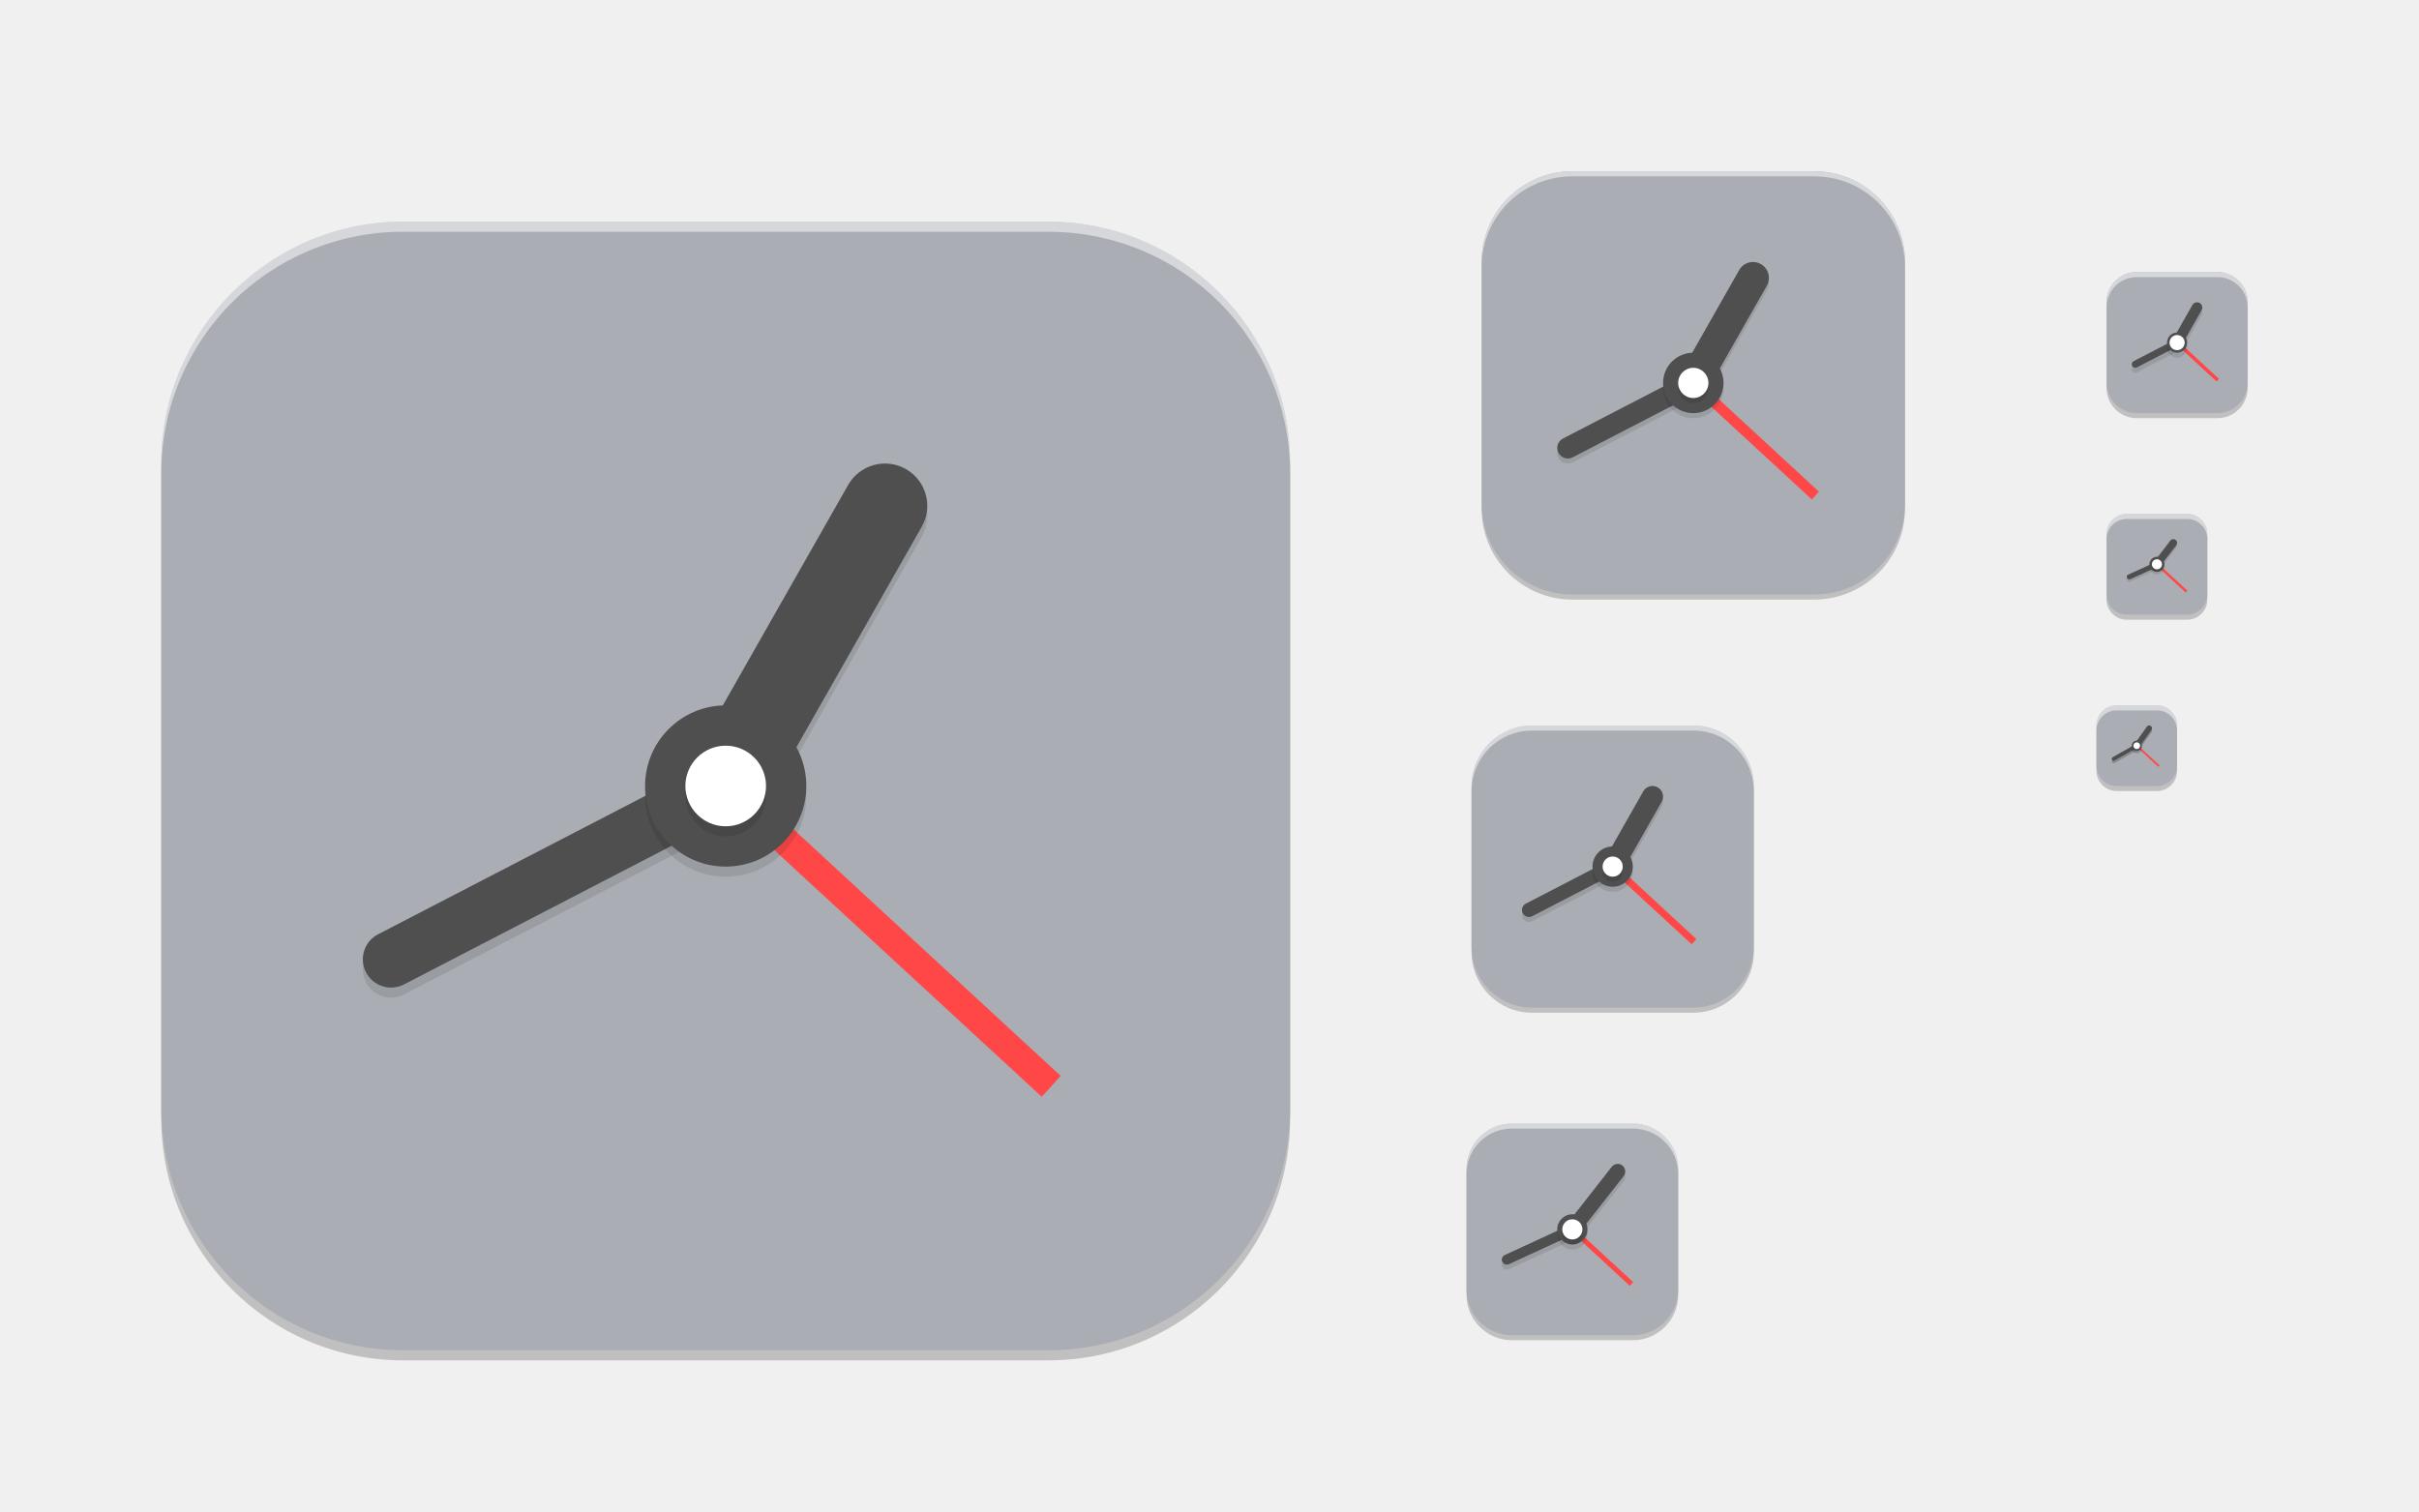
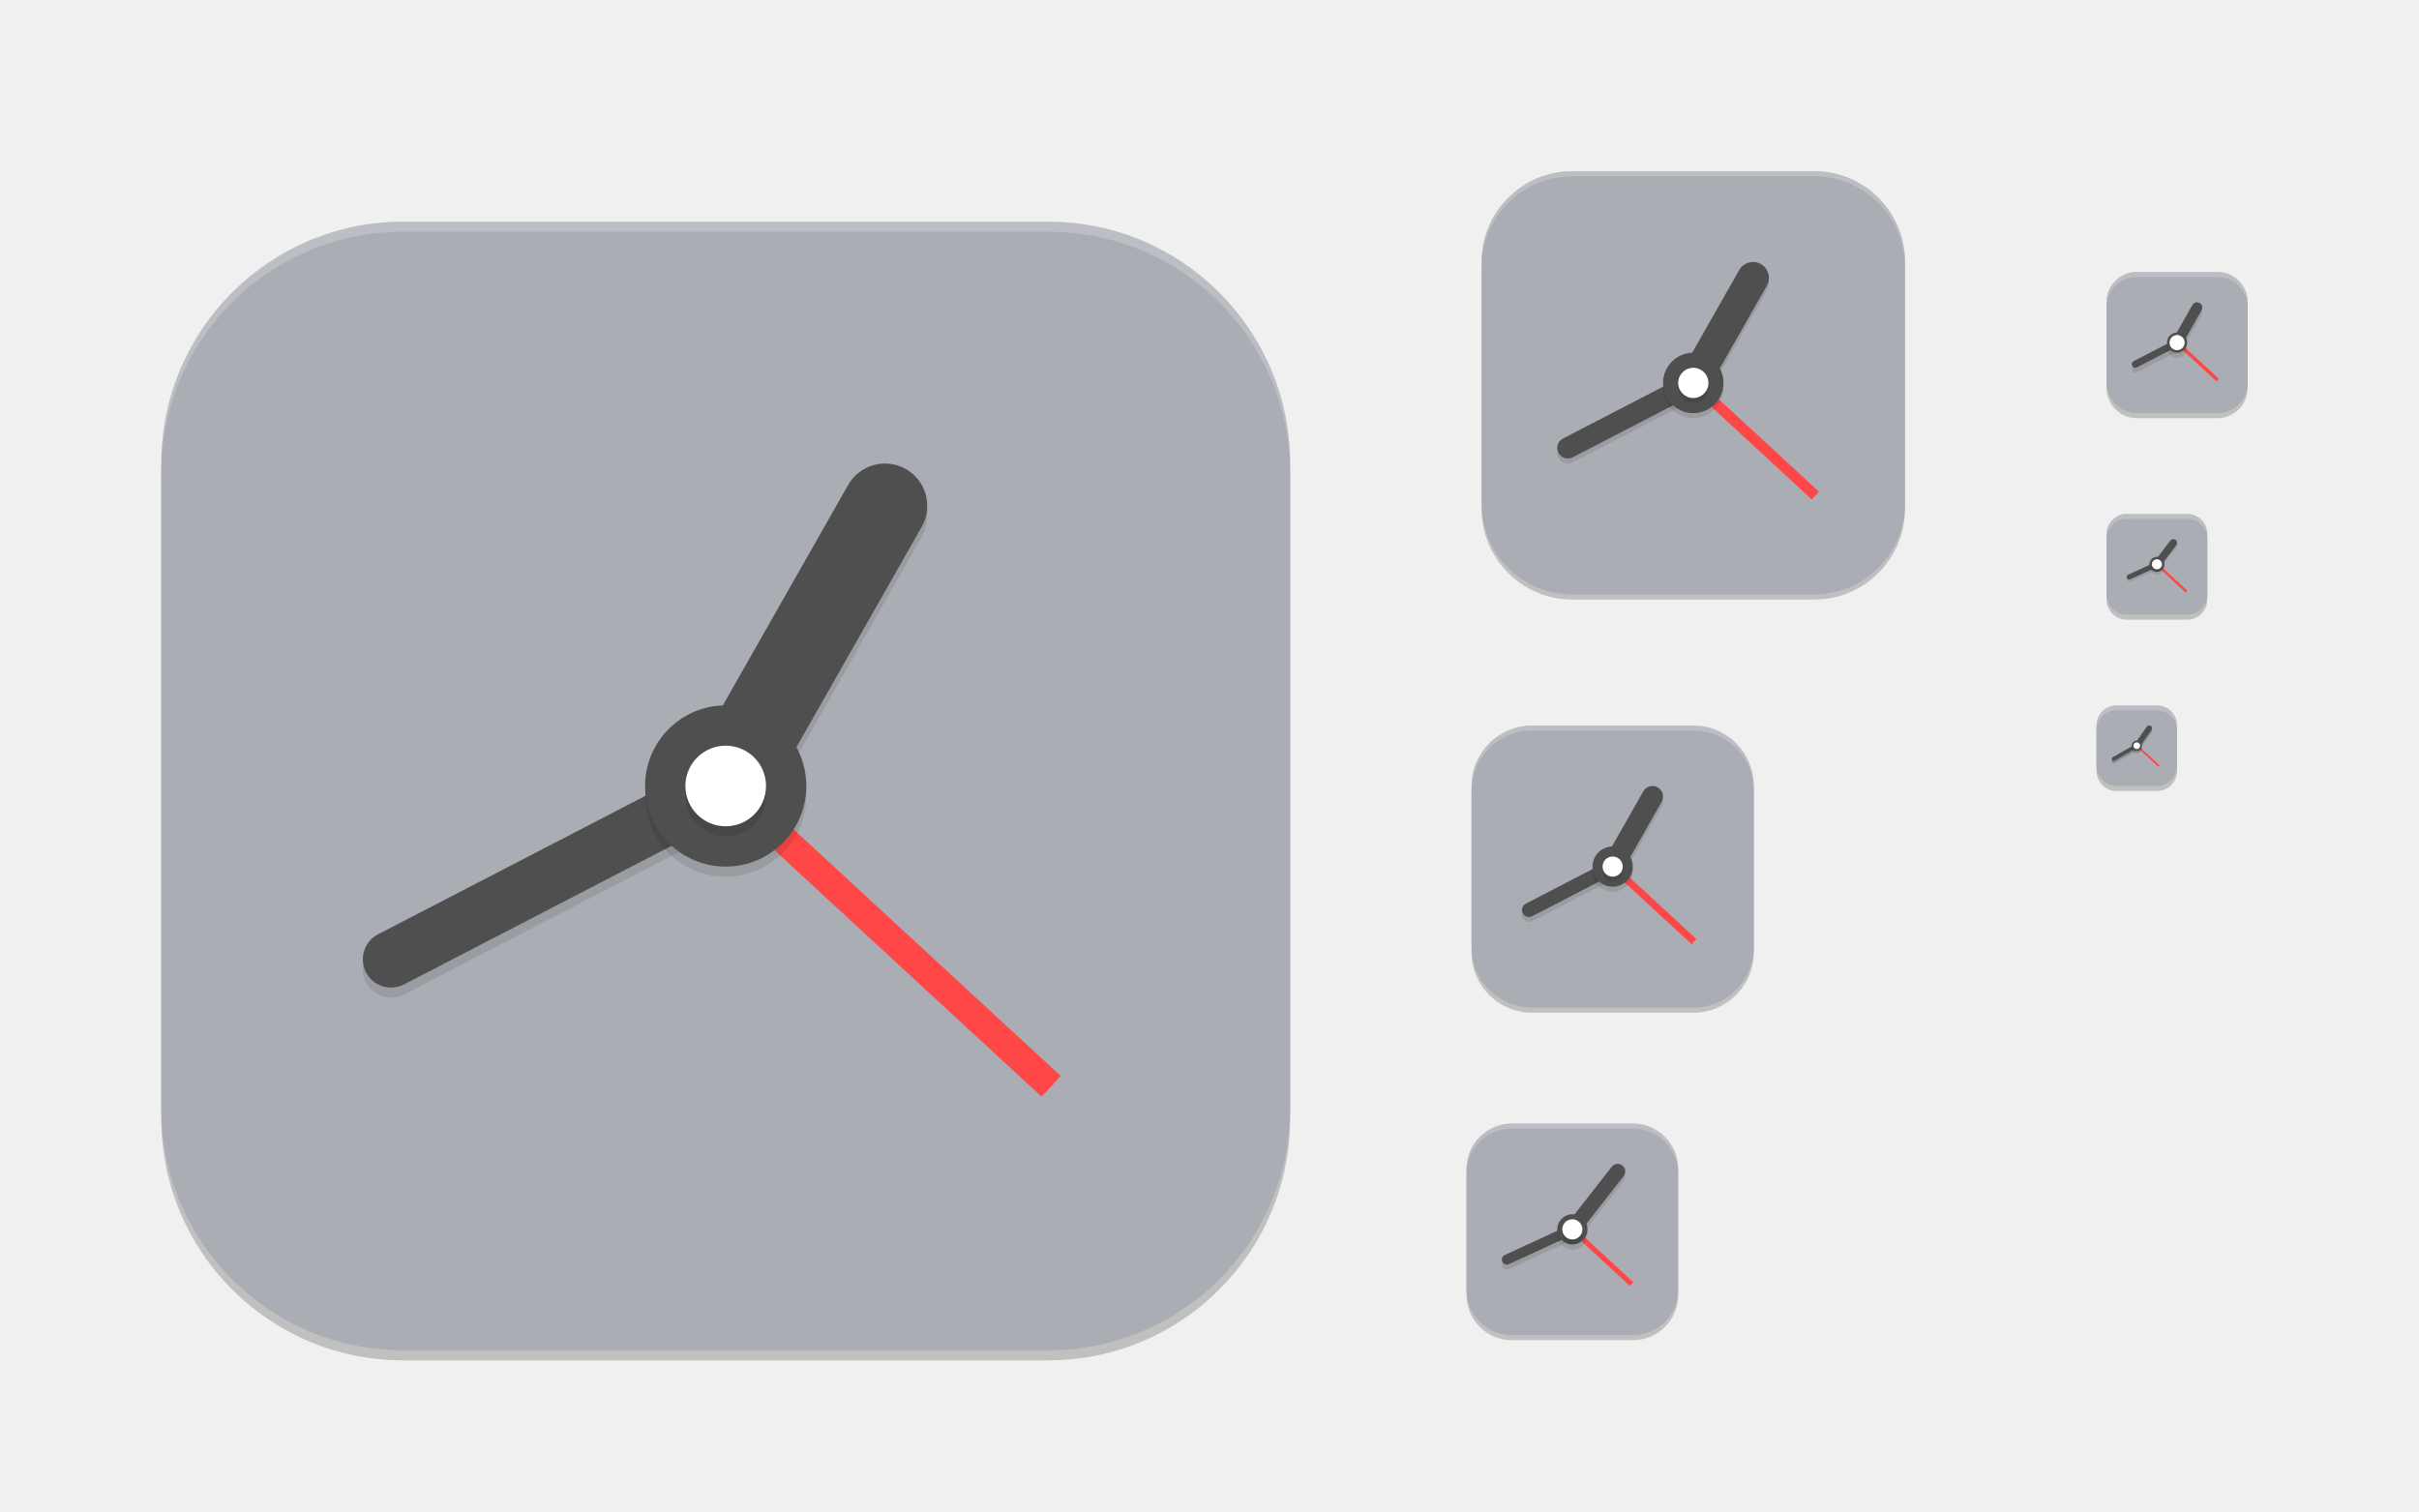
<svg xmlns="http://www.w3.org/2000/svg" width="480" height="300" viewBox="0 0 480 300" version="1.1" id="svg5">
  <defs id="defs2" />
  <g id="Baseplate" style="display:none">
    <text y="19.775" xml:space="preserve" x="15.007" style="font-style:normal;font-variant:normal;font-weight:normal;font-stretch:normal;line-height:0%;font-family:'DejaVu Sans';-inkscape-font-specification:'DejaVu Sans';display:inline;fill:#000000;fill-opacity:1;stroke:none;enable-background:new" id="context">
      <tspan style="font-style:normal;font-variant:normal;font-weight:normal;font-stretch:normal;font-size:18px;line-height:1.25;font-family:'DejaVu Sans';-inkscape-font-specification:'DejaVu Sans'" y="19.775" x="15.007" id="tspan3933">apps</tspan>
    </text>
    <text y="19.775" xml:space="preserve" x="122.488" style="font-style:normal;font-variant:normal;font-weight:bold;font-stretch:normal;line-height:0%;font-family:'DejaVu Sans';-inkscape-font-specification:'DejaVu Sans Bold';text-align:start;writing-mode:lr-tb;text-anchor:start;display:inline;fill:#000000;fill-opacity:1;stroke:none;enable-background:new" id="icon-name">
      <tspan style="font-style:normal;font-variant:normal;font-weight:bold;font-stretch:normal;font-size:18px;line-height:1.25;font-family:'DejaVu Sans';-inkscape-font-specification:'DejaVu Sans Bold'" y="19.775" x="122.488" id="tspan3937">preferences-system-time</tspan>
    </text>
    <rect style="fill:#ffffff" id="256x256" width="256" height="256" x="16" y="28" />
    <rect style="fill:#ffffff" id="96x96" width="96" height="96" x="288" y="28" />
    <rect style="fill:#ffffff" id="64x64" width="64" height="64" x="288" y="140" />
    <rect style="fill:#ffffff" id="48x48" width="48" height="48" x="288" y="220" />
    <rect style="fill:#ffffff" id="32x32" width="32" height="32" x="416" y="52" />
    <rect style="fill:#ffffff" id="24x24" width="24" height="24" x="416" y="100" />
    <rect style="fill:#ffffff" id="22x22" width="22" height="22" x="417" y="101" />
    <rect style="fill:#ffffff" id="16x16" width="16" height="16" x="416" y="140" />
  </g>
  <g id="Shadow">
    <rect style="opacity:0.2;fill:#000000" id="rect651" width="224" height="224" x="32" y="46" ry="48" />
    <rect style="opacity:0.2;fill:#000000" id="rect769" width="84" height="85" x="294" y="34" ry="18" />
    <rect style="opacity:0.2;fill:#000000;fill-opacity:1" id="rect1131" width="56" height="56" x="292" y="145" ry="12" />
    <rect style="opacity:0.2;fill:#000000;fill-opacity:1" id="rect1261" width="42" height="42" x="291" y="224" ry="9" />
    <rect style="opacity:0.2;fill:#000000;fill-opacity:1" id="rect1364" width="28" height="29" x="418" y="54" ry="6" />
    <rect style="opacity:0.2;fill:#000000;fill-opacity:1" id="rect1398" width="16" height="16" x="416" y="141" ry="4" />
    <rect style="opacity:0.2;fill:#000000;fill-opacity:1" id="rect1432" width="20" height="20" x="418" y="103" ry="4" />
  </g>
  <g id="Background">
    <rect style="fill:#aaaeb4;fill-opacity:1" id="rect597" width="224" height="224" x="32" y="44" ry="48" />
    <rect style="opacity:1;fill:#aaaeb4;fill-opacity:1" id="rect771" width="84" height="84" x="294" y="34" ry="18" />
    <rect style="opacity:1;fill:#aaaeb4;fill-opacity:1" id="rect1133" width="56" height="56" x="292" y="144" ry="12" />
    <rect style="opacity:1;fill:#aaaeb4;fill-opacity:1" id="rect1263" width="42" height="42" x="291" y="223" ry="9" />
    <rect style="opacity:1;fill:#aaaeb4;fill-opacity:1" id="rect1366" width="28" height="28" x="418" y="54" ry="6" />
    <rect style="opacity:1;fill:#aaaeb4;fill-opacity:1" id="rect1400" width="16" height="16" x="416" y="140" ry="4" />
    <rect style="opacity:1;fill:#aaaeb4;fill-opacity:1" id="rect1434" width="20" height="20" x="418" y="102" ry="4" />
  </g>
  <g id="g1215">
    <g id="g1464" transform="translate(50.45172,-25.35956)">
      <path d="m 373.363,173.535 -4.602,2.619 c -0.18,0.103 -0.242,0.332 -0.139,0.512 0.102,0.18 0.332,0.243 0.512,0.141 l 4.6,-2.621 c 0.18,-0.102 0.243,-0.332 0.141,-0.512 -0.103,-0.18 -0.332,-0.242 -0.512,-0.139 z m 2.553,-3.691 c -0.147,0.025 -0.277,0.107 -0.363,0.229 l -2.463,3.461 c -0.18,0.253 -0.121,0.605 0.133,0.785 0.253,0.179 0.603,0.12 0.783,-0.133 l 2.463,-3.461 c 0.18,-0.253 0.121,-0.605 -0.133,-0.785 -0.122,-0.086 -0.273,-0.121 -0.42,-0.096 z" style="color:#000000;fill:#000000;stroke-linecap:round;stroke-linejoin:round;-inkscape-stroke:none;opacity:0.2" id="path1601" />
      <path style="font-variation-settings:normal;inline-size:0;fill:#ff4747;stop-color:#000000" d="m 373.676,173.222 -0.255,0.275 4.404,4.065 c 0.088,-0.089 0.17,-0.183 0.252,-0.278 z" id="path1275" />
      <path style="color:#000000;fill:#4f4f4f;stroke-linecap:round;stroke-linejoin:round;-inkscape-stroke:none;fill-opacity:1" d="m 373.363,173.035 -4.602,2.619 c -0.18,0.103 -0.242,0.332 -0.139,0.512 0.102,0.18 0.332,0.243 0.512,0.141 l 4.6,-2.621 c 0.18,-0.102 0.243,-0.332 0.141,-0.512 -0.103,-0.18 -0.332,-0.242 -0.512,-0.139 z" id="path1277" />
      <path style="color:#000000;fill:#4f4f4f;stroke-linecap:round;stroke-linejoin:round;-inkscape-stroke:none;fill-opacity:1" d="m 375.916,169.344 c -0.147,0.025 -0.277,0.107 -0.363,0.229 l -2.463,3.461 c -0.18,0.253 -0.121,0.605 0.133,0.785 0.253,0.179 0.603,0.12 0.783,-0.133 l 2.463,-3.461 c 0.18,-0.253 0.121,-0.605 -0.133,-0.785 -0.122,-0.086 -0.273,-0.121 -0.42,-0.096 z" id="path1279" />
      <circle style="opacity:0.2;fill:#000000;stroke-width:4;stroke-linecap:round;stroke-linejoin:round" id="path1673" cx="373.548" cy="173.86" r="1" />
      <path style="fill:#4f4f4f;fill-opacity:1" d="m 373.548,172.36 c -0.552,0 -1,0.448 -1,1 0,0.552 0.448,1 1,1 0.552,0 1,-0.448 1,-1 0,-0.552 -0.448,-1 -1,-1 z" id="path1281" />
      <path style="fill:#ffffff" d="m 373.548,172.693 c -0.368,0 -0.667,0.299 -0.667,0.667 0,0.368 0.299,0.667 0.667,0.667 0.368,0 0.667,-0.299 0.667,-0.667 0,-0.368 -0.299,-0.667 -0.667,-0.667 z" id="path1283" />
    </g>
    <g id="g1918">
      <path style="font-variation-settings:normal;inline-size:0;opacity:0.1;stop-color:#000000" d="m 427.977,112.001 a 0.5,0.5 0 0 0 -0.184,0.045 l -5.5,2.5 a 0.5,0.5 0 0 0 -0.248,0.662 0.5,0.5 0 0 0 0.662,0.248 l 5.5,-2.5 a 0.5,0.5 0 0 0 0.248,-0.662 0.5,0.5 0 0 0 -0.479,-0.293 z" id="path1685" />
      <path style="font-variation-settings:normal;inline-size:0;fill:#ff4747;stop-color:#000000" d="m 428.17,111.817 -0.34,0.367 5.872,5.42 c 0.117,-0.119 0.227,-0.244 0.336,-0.37 z" id="path1687" />
      <path style="color:#000000;fill:#4f4f4f;stroke-linecap:round;stroke-linejoin:round;-inkscape-stroke:none;fill-opacity:1" d="m 428.176,111.532 a 0.5,0.5 0 0 0 -0.383,0.014 l -5.5,2.5 a 0.5,0.5 0 0 0 -0.248,0.662 0.5,0.5 0 0 0 0.662,0.248 l 5.5,-2.5 a 0.5,0.5 0 0 0 0.248,-0.662 0.5,0.5 0 0 0 -0.279,-0.262 z" id="path1689" />
      <path style="font-variation-settings:normal;inline-size:0;opacity:0.1;stop-color:#000000" d="m 431.23,107.501 a 0.75,0.75 0 0 0 -0.576,0.295 l -3.25,4.25 a 0.75,0.75 0 0 0 0.141,1.051 0.75,0.75 0 0 0 1.051,-0.141 l 3.25,-4.25 a 0.75,0.75 0 0 0 -0.141,-1.051 0.75,0.75 0 0 0 -0.475,-0.154 z" id="path1691" />
      <path style="color:#000000;fill:#4f4f4f;stroke-linecap:round;stroke-linejoin:round;-inkscape-stroke:none;fill-opacity:1" d="m 431.705,107.155 a 0.75,0.75 0 0 0 -1.051,0.141 l -3.25,4.25 a 0.75,0.75 0 0 0 0.141,1.051 0.75,0.75 0 0 0 1.051,-0.141 l 3.25,-4.25 a 0.75,0.75 0 0 0 -0.141,-1.051 z" id="path1693" />
      <path style="opacity:0.1" d="m 428,111.001 c -0.828,0 -1.5,0.672 -1.5,1.5 0,0.828 0.672,1.5 1.5,1.5 0.828,0 1.5,-0.672 1.5,-1.5 0,-0.828 -0.672,-1.5 -1.5,-1.5 z" id="path1695" />
      <path style="fill:#4f4f4f;fill-opacity:1" d="m 428,110.501 c -0.828,0 -1.5,0.672 -1.5,1.5 0,0.828 0.672,1.5 1.5,1.5 0.828,0 1.5,-0.672 1.5,-1.5 0,-0.828 -0.672,-1.5 -1.5,-1.5 z" id="path1697" />
      <path style="opacity:0.1" d="m 428,111.501 c -0.552,0 -1,0.448 -1,1 0,0.552 0.448,1 1,1 0.552,0 1,-0.448 1,-1 0,-0.552 -0.448,-1 -1,-1 z" id="path1699" />
      <path style="fill:#ffffff" d="m 428,111.001 c -0.552,0 -1,0.448 -1,1 0,0.552 0.448,1 1,1 0.552,0 1,-0.448 1,-1 0,-0.552 -0.448,-1 -1,-1 z" id="path1701" />
    </g>
    <g id="g3436" transform="translate(-10.3442,-9.006355)">
      <path style="font-variation-settings:normal;inline-size:0;fill:#ff4747;stop-color:#000000" d="m 442.582,76.749 -0.477,0.516 8.074,7.451 c 0.164,-0.166 0.318,-0.341 0.471,-0.518 z" id="path3210" />
      <path style="font-variation-settings:normal;inline-size:0;opacity:0.1;stop-color:#000000" d="m 442.334,77.308 a 0.7,0.7 0 0 0 -0.312,0.078 l -8.299,4.299 a 0.7,0.7 0 0 0 -0.301,0.943 0.7,0.7 0 0 0 0.943,0.301 l 8.301,-4.301 a 0.7,0.7 0 0 0 0.299,-0.943 0.7,0.7 0 0 0 -0.631,-0.377 z" id="path3212" />
      <path style="color:#000000;fill:#4f4f4f;stroke-linecap:round;stroke-linejoin:round;-inkscape-stroke:none;fill-opacity:1" d="m 442.022,76.386 -8.299,4.299 a 0.7,0.7 0 0 0 -0.301,0.943 0.7,0.7 0 0 0 0.943,0.301 l 8.301,-4.301 a 0.7,0.7 0 0 0 0.299,-0.943 0.7,0.7 0 0 0 -0.943,-0.299 z" id="path3214" />
      <path style="font-variation-settings:normal;inline-size:0;opacity:0.1;stop-color:#000000" d="m 446.321,70.007 a 1.05,1.05 0 0 0 -0.939,0.531 l -3.949,6.949 a 1.05,1.05 0 0 0 0.393,1.432 1.05,1.05 0 0 0 1.432,-0.393 l 3.951,-6.951 a 1.05,1.05 0 0 0 -0.395,-1.432 1.05,1.05 0 0 0 -0.492,-0.137 z" id="path3216" />
      <path style="color:#000000;fill:#4f4f4f;stroke-linecap:round;stroke-linejoin:round;-inkscape-stroke:none;fill-opacity:1" d="m 446.016,69.044 a 1.05,1.05 0 0 0 -0.635,0.494 l -3.949,6.949 a 1.05,1.05 0 0 0 0.393,1.432 1.05,1.05 0 0 0 1.432,-0.393 l 3.951,-6.951 a 1.05,1.05 0 0 0 -0.395,-1.432 1.05,1.05 0 0 0 -0.797,-0.1 z" id="path3218" />
      <path style="opacity:0.1" d="m 442.344,76.007 c -1.104,0 -2,0.896 -2,2 0,1.104 0.896,2 2,2 1.104,0 2,-0.896 2,-2 0,-1.104 -0.896,-2 -2,-2 z" id="path3220" />
      <path style="fill:#4f4f4f;fill-opacity:1" d="m 442.344,75.007 c -1.104,0 -2,0.896 -2,2 0,1.104 0.896,2 2,2 1.104,0 2,-0.896 2,-2 0,-1.104 -0.896,-2 -2,-2 z" id="path3222" />
      <path style="fill:#ffffff" d="m 442.344,75.507 c -0.828,0 -1.5,0.672 -1.5,1.5 0,0.828 0.672,1.5 1.5,1.5 0.828,0 1.5,-0.672 1.5,-1.5 0,-0.828 -0.672,-1.5 -1.5,-1.5 z" id="path3226" />
    </g>
    <g id="g1918-2" transform="matrix(2,0,0,2,-544,20)">
      <path style="font-variation-settings:normal;inline-size:0;opacity:0.1;stop-color:#000000" d="m 427.977,112.001 c -0.064,0.003 -0.126,0.018 -0.184,0.045 l -6.5,3 c -0.251,0.114 -0.362,0.411 -0.248,0.662 0.114,0.251 0.411,0.362 0.662,0.248 l 6.5,-3 c 0.251,-0.114 0.362,-0.411 0.248,-0.662 -0.085,-0.186 -0.274,-0.302 -0.479,-0.293 z" id="path1685-7" />
      <path style="font-variation-settings:normal;inline-size:0;fill:#ff4747;stop-color:#000000" d="m 428.17,111.817 -0.34,0.367 5.872,5.42 c 0.117,-0.119 0.227,-0.244 0.336,-0.37 z" id="path1687-0" />
      <path style="color:#000000;fill:#4f4f4f;fill-opacity:1;stroke-linecap:round;stroke-linejoin:round;-inkscape-stroke:none" d="m 428.176,111.532 c -0.124,-0.046 -0.262,-0.042 -0.383,0.014 l -6.5,3 c -0.251,0.114 -0.362,0.411 -0.248,0.662 0.114,0.251 0.411,0.362 0.662,0.248 l 6.5,-3 c 0.251,-0.114 0.362,-0.411 0.248,-0.662 -0.055,-0.121 -0.155,-0.215 -0.279,-0.262 z" id="path1689-9" />
      <path style="font-variation-settings:normal;inline-size:0;opacity:0.1;stop-color:#000000" d="m 432.48,106 c -0.227,0.006 -0.439,0.115 -0.576,0.295 l -4.5,5.75 c -0.251,0.329 -0.188,0.799 0.141,1.051 0.329,0.251 0.799,0.188 1.051,-0.141 l 4.5,-5.75 c 0.251,-0.329 0.188,-0.799 -0.141,-1.051 -0.136,-0.104 -0.303,-0.159 -0.475,-0.154 z" id="path1691-3" />
      <path style="color:#000000;fill:#4f4f4f;fill-opacity:1;stroke-linecap:round;stroke-linejoin:round;-inkscape-stroke:none" d="m 432.955,105.655 c -0.329,-0.251 -0.799,-0.188 -1.051,0.141 l -4.5,5.75 c -0.251,0.329 -0.188,0.799 0.141,1.051 0.329,0.251 0.796,0.185 1.051,-0.141 l 4.5,-5.75 c 0.251,-0.329 0.188,-0.799 -0.141,-1.051 z" id="path1693-6" />
      <path style="opacity:0.1" d="m 428,111.001 c -0.828,0 -1.5,0.672 -1.5,1.5 0,0.828 0.672,1.5 1.5,1.5 0.828,0 1.5,-0.672 1.5,-1.5 0,-0.828 -0.672,-1.5 -1.5,-1.5 z" id="path1695-0" />
      <path style="fill:#4f4f4f;fill-opacity:1" d="m 428,110.501 c -0.828,0 -1.5,0.672 -1.5,1.5 0,0.828 0.672,1.5 1.5,1.5 0.828,0 1.5,-0.672 1.5,-1.5 0,-0.828 -0.672,-1.5 -1.5,-1.5 z" id="path1697-6" />
      <path style="opacity:0.1" d="m 428,111.501 c -0.552,0 -1,0.448 -1,1 0,0.552 0.448,1 1,1 0.552,0 1,-0.448 1,-1 0,-0.552 -0.448,-1 -1,-1 z" id="path1699-2" />
      <path style="fill:#ffffff" d="m 428,111.001 c -0.552,0 -1,0.448 -1,1 0,0.552 0.448,1 1,1 0.552,0 1,-0.448 1,-1 0,-0.552 -0.448,-1 -1,-1 z" id="path1701-6" />
    </g>
    <g id="g1112">
      <path style="font-variation-settings:normal;inline-size:0;fill:#ff4747;stop-color:#000000" d="m 320.477,171.484 -0.953,1.031 16.148,14.902 c 0.327,-0.332 0.636,-0.683 0.941,-1.035 z" id="path10" />
      <path style="font-variation-settings:normal;inline-size:0;opacity:0.1;stop-color:#000000;fill:#000000" d="m 319.98,171.602 a 1.4,1.4 0 0 0 -0.625,0.156 l -16.598,8.598 a 1.4,1.4 0 0 0 -0.602,1.887 1.4,1.4 0 0 0 1.887,0.602 l 16.602,-8.602 a 1.4,1.4 0 0 0 0.598,-1.887 1.4,1.4 0 0 0 -1.262,-0.754 z" id="path12" />
      <path style="color:#000000;fill:#4f4f4f;stroke-linecap:round;stroke-linejoin:round;-inkscape-stroke:none;fill-opacity:1" d="m 320.424,170.666 a 1.4,1.4 0 0 0 -1.068,0.092 l -16.6,8.6 a 1.4,1.4 0 0 0 -0.6,1.887 1.4,1.4 0 0 0 1.889,0.6 l 16.6,-8.602 a 1.4,1.4 0 0 0 0.598,-1.887 1.4,1.4 0 0 0 -0.818,-0.689 z" id="path14" />
      <path style="font-variation-settings:normal;inline-size:0;opacity:0.1;stop-color:#000000;fill:#000000" d="m 327.953,157 a 2.1,2.1 0 0 0 -1.879,1.062 l -7.898,13.898 a 2.1,2.1 0 0 0 0.785,2.863 2.1,2.1 0 0 0 2.863,-0.785 l 7.902,-13.902 a 2.1,2.1 0 0 0 -0.789,-2.863 2.1,2.1 0 0 0 -0.984,-0.273 z" id="path16" />
      <path style="color:#000000;fill:#4f4f4f;stroke-linecap:round;stroke-linejoin:round;-inkscape-stroke:none;fill-opacity:1" d="m 327.342,156.076 a 2.1,2.1 0 0 0 -1.268,0.986 l -7.9,13.9 a 2.1,2.1 0 0 0 0.789,2.863 2.1,2.1 0 0 0 2.863,-0.789 l 7.9,-13.9 a 2.1,2.1 0 0 0 -0.789,-2.863 2.1,2.1 0 0 0 -1.596,-0.197 z" id="path18" />
      <path style="opacity:0.1;fill:#000000" d="m 320,169 c -2.207,0 -4,1.793 -4,4 0,2.207 1.793,4 4,4 2.207,0 4,-1.793 4,-4 0,-2.207 -1.793,-4 -4,-4 z" id="path20" />
      <path style="fill:#4f4f4f;fill-opacity:1" d="m 320,168 c -2.207,0 -4,1.793 -4,4 0,2.207 1.793,4 4,4 2.207,0 4,-1.793 4,-4 0,-2.207 -1.793,-4 -4,-4 z" id="path22" />
      <path style="opacity:0.1;fill:#000000" d="m 320,171 c -1.104,0 -2,0.896 -2,2 0,1.104 0.896,2 2,2 1.104,0 2,-0.896 2,-2 0,-1.104 -0.896,-2 -2,-2 z" id="path26" />
      <path style="fill:#ffffff" d="m 320,170 c -1.104,0 -2,0.896 -2,2 0,1.104 0.896,2 2,2 1.104,0 2,-0.896 2,-2 0,-1.104 -0.896,-2 -2,-2 z" id="path28" />
    </g>
    <g id="g1112-9" transform="matrix(1.5,0,0,1.5,-144,-182)">
      <path style="font-variation-settings:normal;inline-size:0;fill:#ff4747;stop-color:#000000" d="m 320.477,171.484 -0.953,1.031 16.148,14.902 c 0.327,-0.332 0.636,-0.683 0.941,-1.035 z" id="path10-3" />
      <path style="font-variation-settings:normal;inline-size:0;opacity:0.1;fill:#000000;stop-color:#000000" d="m 319.98,171.268 a 1.4,1.4 0 0 0 -0.625,0.156 l -16.598,8.598 a 1.4,1.4 0 0 0 -0.602,1.887 1.4,1.4 0 0 0 1.887,0.602 l 16.602,-8.602 a 1.4,1.4 0 0 0 0.598,-1.887 1.4,1.4 0 0 0 -1.262,-0.754 z" id="path12-1" />
      <path style="color:#000000;fill:#4f4f4f;fill-opacity:1;stroke-linecap:round;stroke-linejoin:round;-inkscape-stroke:none" d="m 320.424,170.666 a 1.4,1.4 0 0 0 -1.068,0.092 l -16.6,8.6 a 1.4,1.4 0 0 0 -0.6,1.887 1.4,1.4 0 0 0 1.889,0.6 l 16.6,-8.602 a 1.4,1.4 0 0 0 0.598,-1.887 1.4,1.4 0 0 0 -0.818,-0.689 z" id="path14-9" />
      <path style="font-variation-settings:normal;inline-size:0;opacity:0.1;fill:#000000;stop-color:#000000" d="m 327.953,156.667 a 2.1,2.1 0 0 0 -1.879,1.062 l -7.898,13.898 a 2.1,2.1 0 0 0 0.785,2.863 2.1,2.1 0 0 0 2.863,-0.785 l 7.902,-13.902 a 2.1,2.1 0 0 0 -0.789,-2.863 2.1,2.1 0 0 0 -0.984,-0.273 z" id="path16-4" />
      <path style="color:#000000;fill:#4f4f4f;fill-opacity:1;stroke-linecap:round;stroke-linejoin:round;-inkscape-stroke:none" d="m 327.342,156.076 a 2.1,2.1 0 0 0 -1.268,0.986 l -7.9,13.9 a 2.1,2.1 0 0 0 0.789,2.863 2.1,2.1 0 0 0 2.863,-0.789 l 7.9,-13.9 a 2.1,2.1 0 0 0 -0.789,-2.863 2.1,2.1 0 0 0 -1.596,-0.197 z" id="path18-7" />
      <path style="opacity:0.1;fill:#000000" d="m 320,168.667 c -2.207,0 -4,1.793 -4,4 0,2.207 1.793,4 4,4 2.207,0 4,-1.793 4,-4 0,-2.207 -1.793,-4 -4,-4 z" id="path20-8" />
      <path style="fill:#4f4f4f;fill-opacity:1" d="m 320,168 c -2.207,0 -4,1.793 -4,4 0,2.207 1.793,4 4,4 2.207,0 4,-1.793 4,-4 0,-2.207 -1.793,-4 -4,-4 z" id="path22-4" />
      <path style="opacity:0.1;fill:#000000" d="m 320,170.667 c -1.104,0 -2,0.896 -2,2 0,1.104 0.896,2 2,2 1.104,0 2,-0.896 2,-2 0,-1.104 -0.896,-2 -2,-2 z" id="path26-5" />
      <path style="fill:#ffffff" d="m 320,170 c -1.104,0 -2,0.896 -2,2 0,1.104 0.896,2 2,2 1.104,0 2,-0.896 2,-2 0,-1.104 -0.896,-2 -2,-2 z" id="path28-0" />
    </g>
    <g id="g1112-3" transform="matrix(4,0,0,4,-1136,-532)">
      <path style="font-variation-settings:normal;inline-size:0;fill:#ff4747;stop-color:#000000" d="m 320.477,171.484 -0.953,1.031 16.148,14.902 c 0.327,-0.332 0.636,-0.683 0.941,-1.035 z" id="path10-6" />
      <path style="font-variation-settings:normal;inline-size:0;opacity:0.1;fill:#000000;stop-color:#000000" d="m 319.98,171.101 a 1.4,1.4 0 0 0 -0.625,0.156 l -16.598,8.598 a 1.4,1.4 0 0 0 -0.602,1.887 1.4,1.4 0 0 0 1.887,0.602 l 16.602,-8.602 a 1.4,1.4 0 0 0 0.598,-1.887 1.4,1.4 0 0 0 -1.262,-0.754 z" id="path12-7" />
      <g id="path14-5" style="fill:#b3b3b3">
        <path style="color:#000000;fill:#b3b3b3;stroke-width:2.8;stroke-linecap:round;stroke-linejoin:round;-inkscape-stroke:none" d="M 303.4,180.6 320,172" id="path2434" />
        <path style="color:#000000;fill:#4f4f4f;stroke-linecap:round;stroke-linejoin:round;-inkscape-stroke:none;fill-opacity:1" d="m 320.424,170.666 a 1.4,1.4 0 0 0 -1.068,0.092 l -16.6,8.6 a 1.4,1.4 0 0 0 -0.6,1.887 1.4,1.4 0 0 0 1.889,0.6 l 16.6,-8.602 a 1.4,1.4 0 0 0 0.598,-1.887 1.4,1.4 0 0 0 -0.818,-0.689 z" id="path2436" />
      </g>
      <path style="font-variation-settings:normal;inline-size:0;opacity:0.1;fill:#000000;stop-color:#000000" d="m 327.953,156.5 a 2.1,2.1 0 0 0 -1.879,1.062 l -7.898,13.898 a 2.1,2.1 0 0 0 0.785,2.863 2.1,2.1 0 0 0 2.863,-0.785 l 7.902,-13.902 a 2.1,2.1 0 0 0 -0.789,-2.863 2.1,2.1 0 0 0 -0.984,-0.273 z" id="path16-3" />
      <g id="path18-5" style="fill:#b3b3b3">
        <path style="color:#000000;fill:#b3b3b3;stroke-width:4.2;stroke-linecap:round;stroke-linejoin:round;-inkscape-stroke:none" d="m 320,172 7.9,-13.9" id="path2442" />
        <path style="color:#000000;fill:#4f4f4f;stroke-linecap:round;stroke-linejoin:round;-inkscape-stroke:none;fill-opacity:1" d="m 327.342,156.076 c -0.537,0.148 -0.992,0.503 -1.268,0.986 l -7.9,13.9 c -0.573,1.009 -0.22,2.291 0.789,2.863 1.009,0.573 2.291,0.22 2.863,-0.789 l 7.9,-13.9 c 0.573,-1.009 0.22,-2.291 -0.789,-2.863 -0.485,-0.275 -1.059,-0.346 -1.596,-0.197 z" id="path2444" />
      </g>
      <path style="opacity:0.1;fill:#000000" d="m 320,168.5 c -2.207,0 -4,1.793 -4,4 0,2.207 1.793,4 4,4 2.207,0 4,-1.793 4,-4 0,-2.207 -1.793,-4 -4,-4 z" id="path20-6" />
      <path style="fill:#4f4f4f;fill-opacity:1" d="m 320,168 c -2.207,0 -4,1.793 -4,4 0,2.207 1.793,4 4,4 2.207,0 4,-1.793 4,-4 0,-2.207 -1.793,-4 -4,-4 z" id="path22-2" />
      <path style="opacity:0.1;fill:#000000" d="m 320,170.5 c -1.104,0 -2,0.896 -2,2 0,1.104 0.896,2 2,2 1.104,0 2,-0.896 2,-2 0,-1.104 -0.896,-2 -2,-2 z" id="path26-9" />
      <path style="fill:#ffffff" d="m 320,170 c -1.104,0 -2,0.896 -2,2 0,1.104 0.896,2 2,2 1.104,0 2,-0.896 2,-2 0,-1.104 -0.896,-2 -2,-2 z" id="path28-1" />
    </g>
  </g>
  <g id="Highlights">
-     <path id="rect653" style="opacity:0.5;fill:#ffffff" d="M 80,44 C 53.408,44 32,65.408 32,92 v 2 C 32,67.408 53.408,46 80,46 h 128 c 26.592,0 48,21.408 48,48 V 92 C 256,65.408 234.592,44 208,44 Z" />
-     <path id="rect773" style="opacity:0.5;fill:#ffffff" d="m 312,34 c -9.972,0 -18,8.028 -18,18 v 1 c 0,-9.972 8.028,-18 18,-18 h 48 c 9.972,0 18,8.028 18,18 v -1 c 0,-9.972 -8.028,-18 -18,-18 z" />
-     <path id="rect1135" style="opacity:0.5;fill:#ffffff;fill-opacity:1" d="m 304,144 c -6.648,0 -12,5.352 -12,12 v 1 c 0,-6.648 5.352,-12 12,-12 h 32 c 6.648,0 12,5.352 12,12 v -1 c 0,-6.648 -5.352,-12 -12,-12 z" />
-     <path id="rect1265" style="opacity:0.5;fill:#ffffff;fill-opacity:1" d="m 300,223 c -4.986,0 -9,4.014 -9,9 v 1 c 0,-4.986 4.014,-9 9,-9 h 24 c 4.986,0 9,4.014 9,9 v -1 c 0,-4.986 -4.014,-9 -9,-9 z" />
-     <path id="rect1368" style="opacity:0.5;fill:#ffffff;fill-opacity:1" d="m 424,54 c -3.324,0 -6,2.676 -6,6 v 1 c 0,-3.324 2.676,-6 6,-6 h 16 c 3.324,0 6,2.676 6,6 v -1 c 0,-3.324 -2.676,-6 -6,-6 z" />
-     <path id="rect1402" style="opacity:0.5;fill:#ffffff;fill-opacity:1" d="m 420,140 c -2.216,0 -4,1.784 -4,4 v 1 c 0,-2.216 1.784,-4 4,-4 h 8 c 2.216,0 4,1.784 4,4 v -1 c 0,-2.216 -1.784,-4 -4,-4 z" />
-     <path id="rect1436" style="opacity:0.5;fill:#ffffff;fill-opacity:1" d="m 422,102 c -2.216,0 -4,1.784 -4,4 v 1 c 0,-2.216 1.784,-4 4,-4 h 12 c 2.216,0 4,1.784 4,4 v -1 c 0,-2.216 -1.784,-4 -4,-4 z" />
+     <path id="rect653" style="opacity:0.2;fill:#ffffff" d="M 80,44 C 53.408,44 32,65.408 32,92 v 2 C 32,67.408 53.408,46 80,46 h 128 c 26.592,0 48,21.408 48,48 V 92 C 256,65.408 234.592,44 208,44 Z" />
+     <path id="rect773" style="opacity:0.2;fill:#ffffff" d="m 312,34 c -9.972,0 -18,8.028 -18,18 v 1 c 0,-9.972 8.028,-18 18,-18 h 48 c 9.972,0 18,8.028 18,18 v -1 c 0,-9.972 -8.028,-18 -18,-18 z" />
+     <path id="rect1135" style="opacity:0.2;fill:#ffffff;fill-opacity:1" d="m 304,144 c -6.648,0 -12,5.352 -12,12 v 1 c 0,-6.648 5.352,-12 12,-12 h 32 c 6.648,0 12,5.352 12,12 v -1 c 0,-6.648 -5.352,-12 -12,-12 z" />
+     <path id="rect1265" style="opacity:0.2;fill:#ffffff;fill-opacity:1" d="m 300,223 c -4.986,0 -9,4.014 -9,9 v 1 c 0,-4.986 4.014,-9 9,-9 h 24 c 4.986,0 9,4.014 9,9 v -1 c 0,-4.986 -4.014,-9 -9,-9 z" />
+     <path id="rect1368" style="opacity:0.2;fill:#ffffff;fill-opacity:1" d="m 424,54 c -3.324,0 -6,2.676 -6,6 v 1 c 0,-3.324 2.676,-6 6,-6 h 16 c 3.324,0 6,2.676 6,6 v -1 c 0,-3.324 -2.676,-6 -6,-6 z" />
+     <path id="rect1402" style="opacity:0.2;fill:#ffffff;fill-opacity:1" d="m 420,140 c -2.216,0 -4,1.784 -4,4 v 1 c 0,-2.216 1.784,-4 4,-4 h 8 c 2.216,0 4,1.784 4,4 v -1 c 0,-2.216 -1.784,-4 -4,-4 z" />
+     <path id="rect1436" style="opacity:0.2;fill:#ffffff;fill-opacity:1" d="m 422,102 c -2.216,0 -4,1.784 -4,4 v 1 c 0,-2.216 1.784,-4 4,-4 h 12 c 2.216,0 4,1.784 4,4 v -1 c 0,-2.216 -1.784,-4 -4,-4 z" />
  </g>
</svg>
